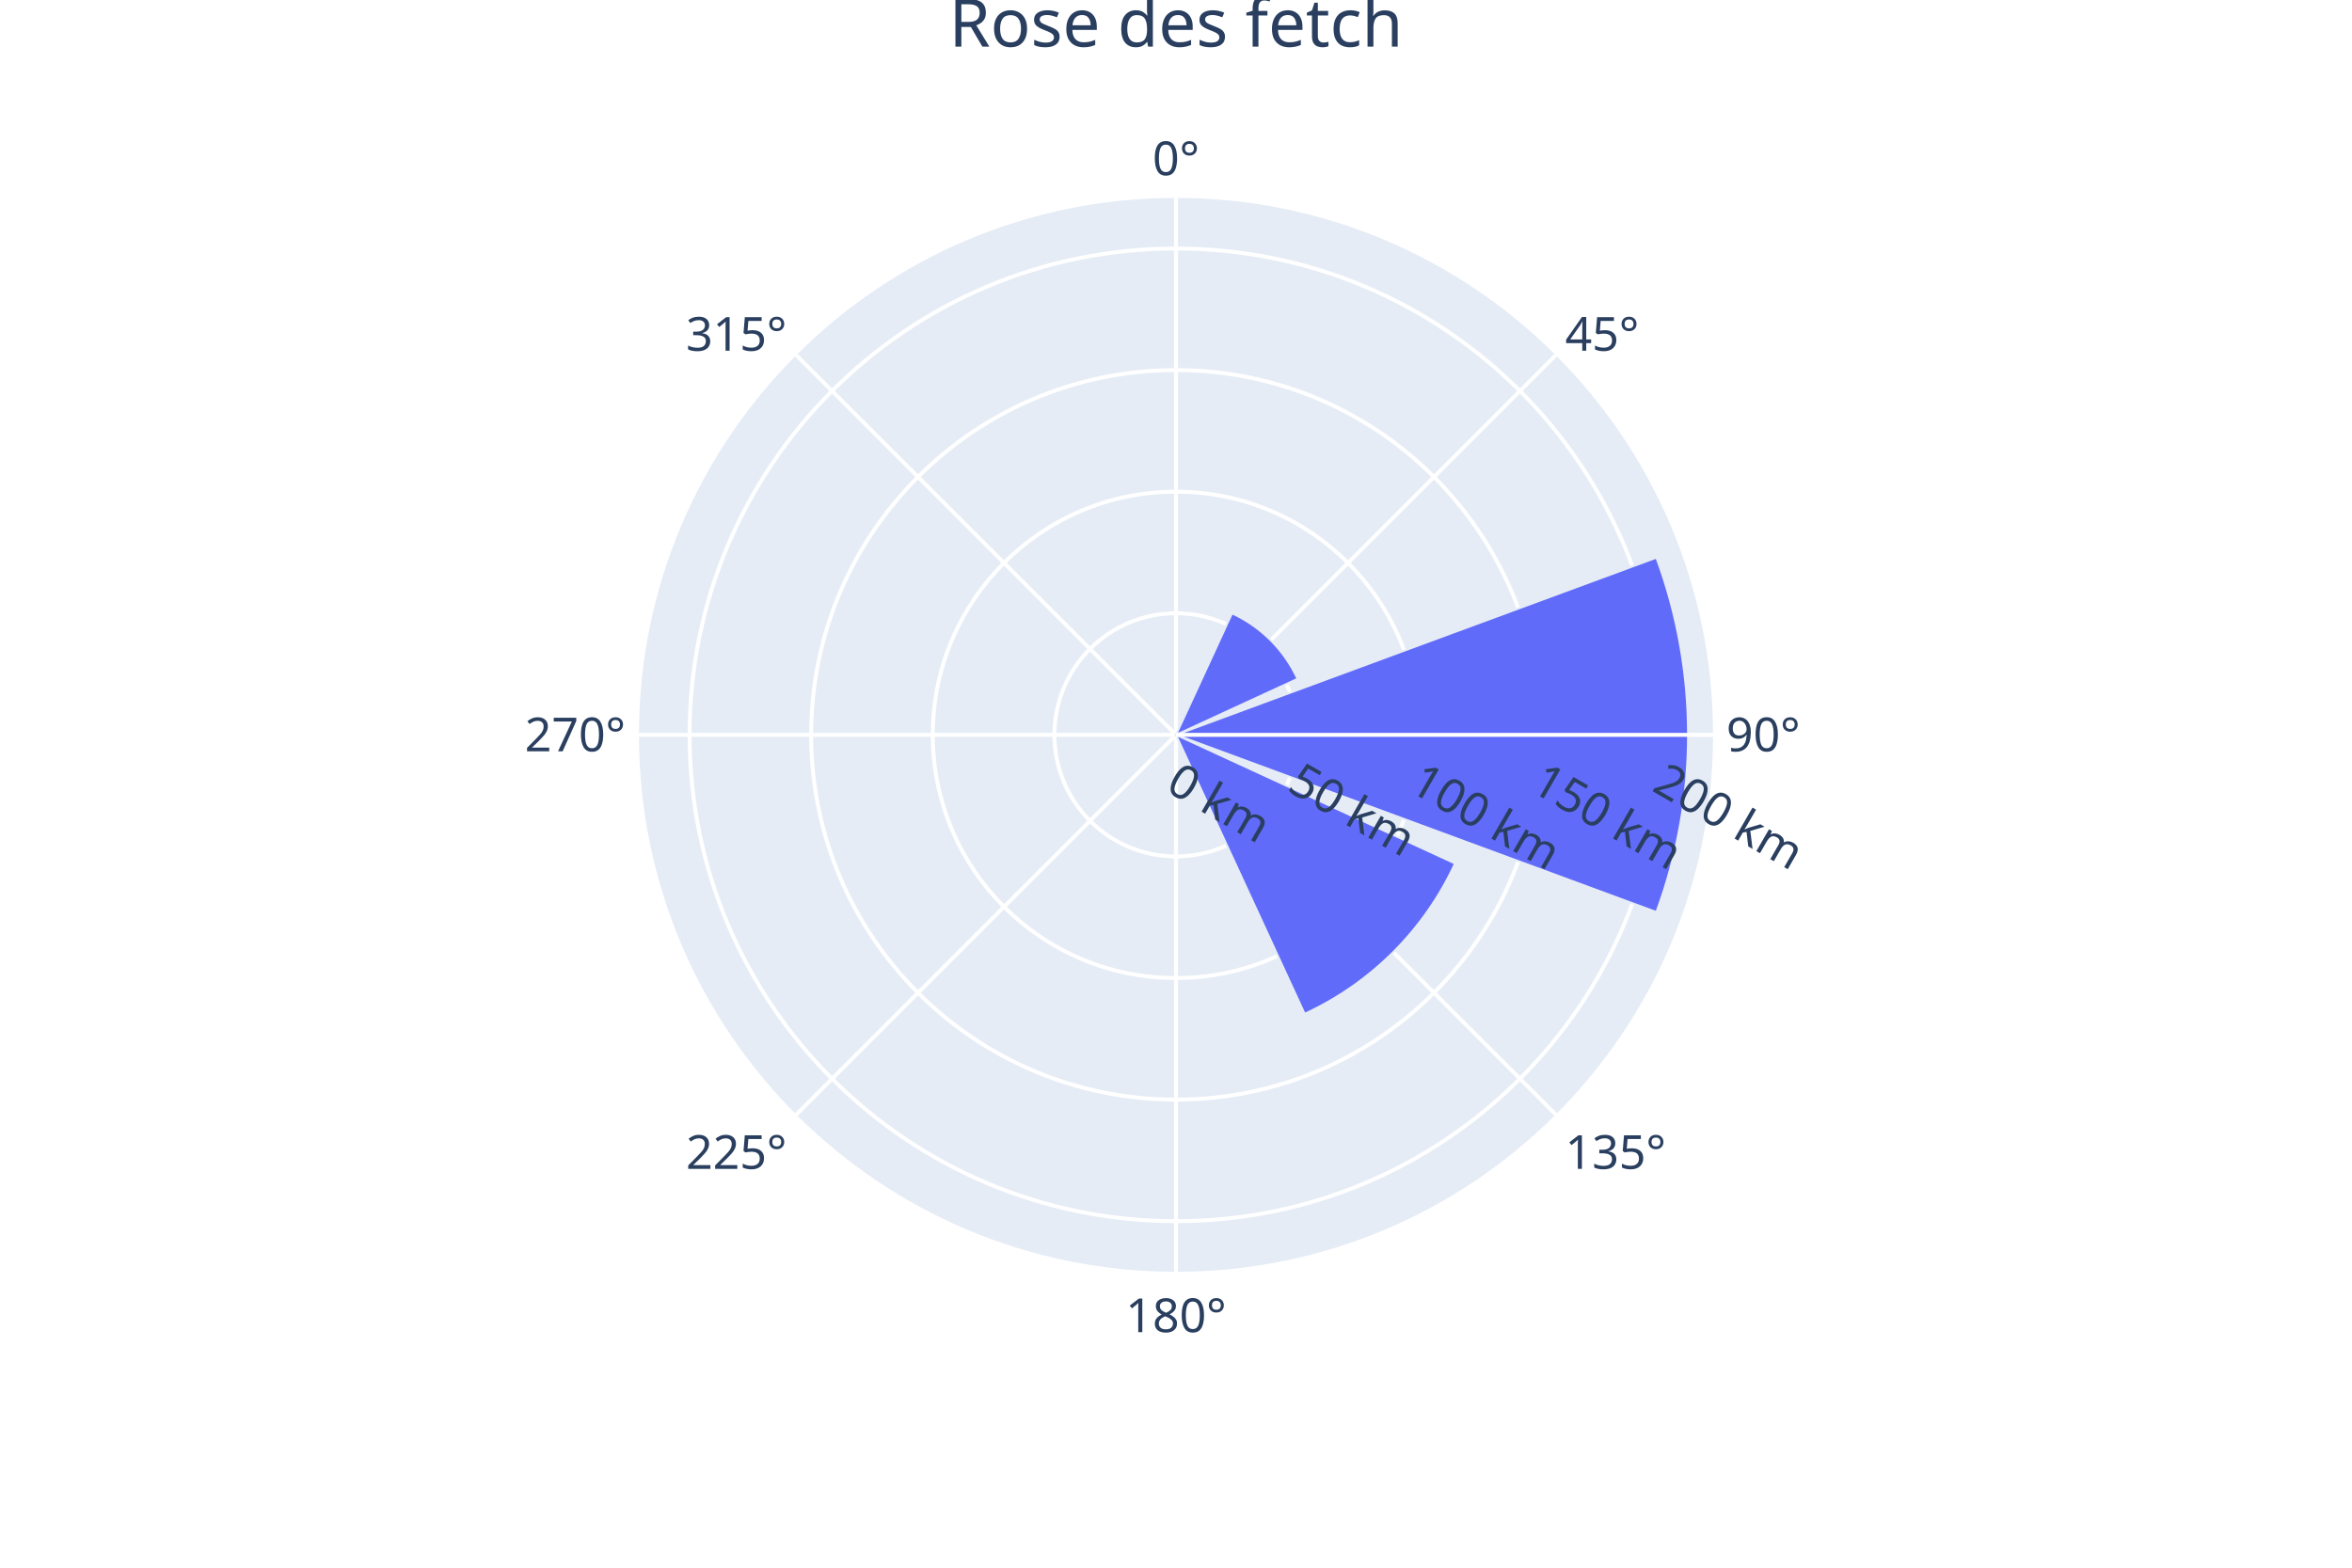
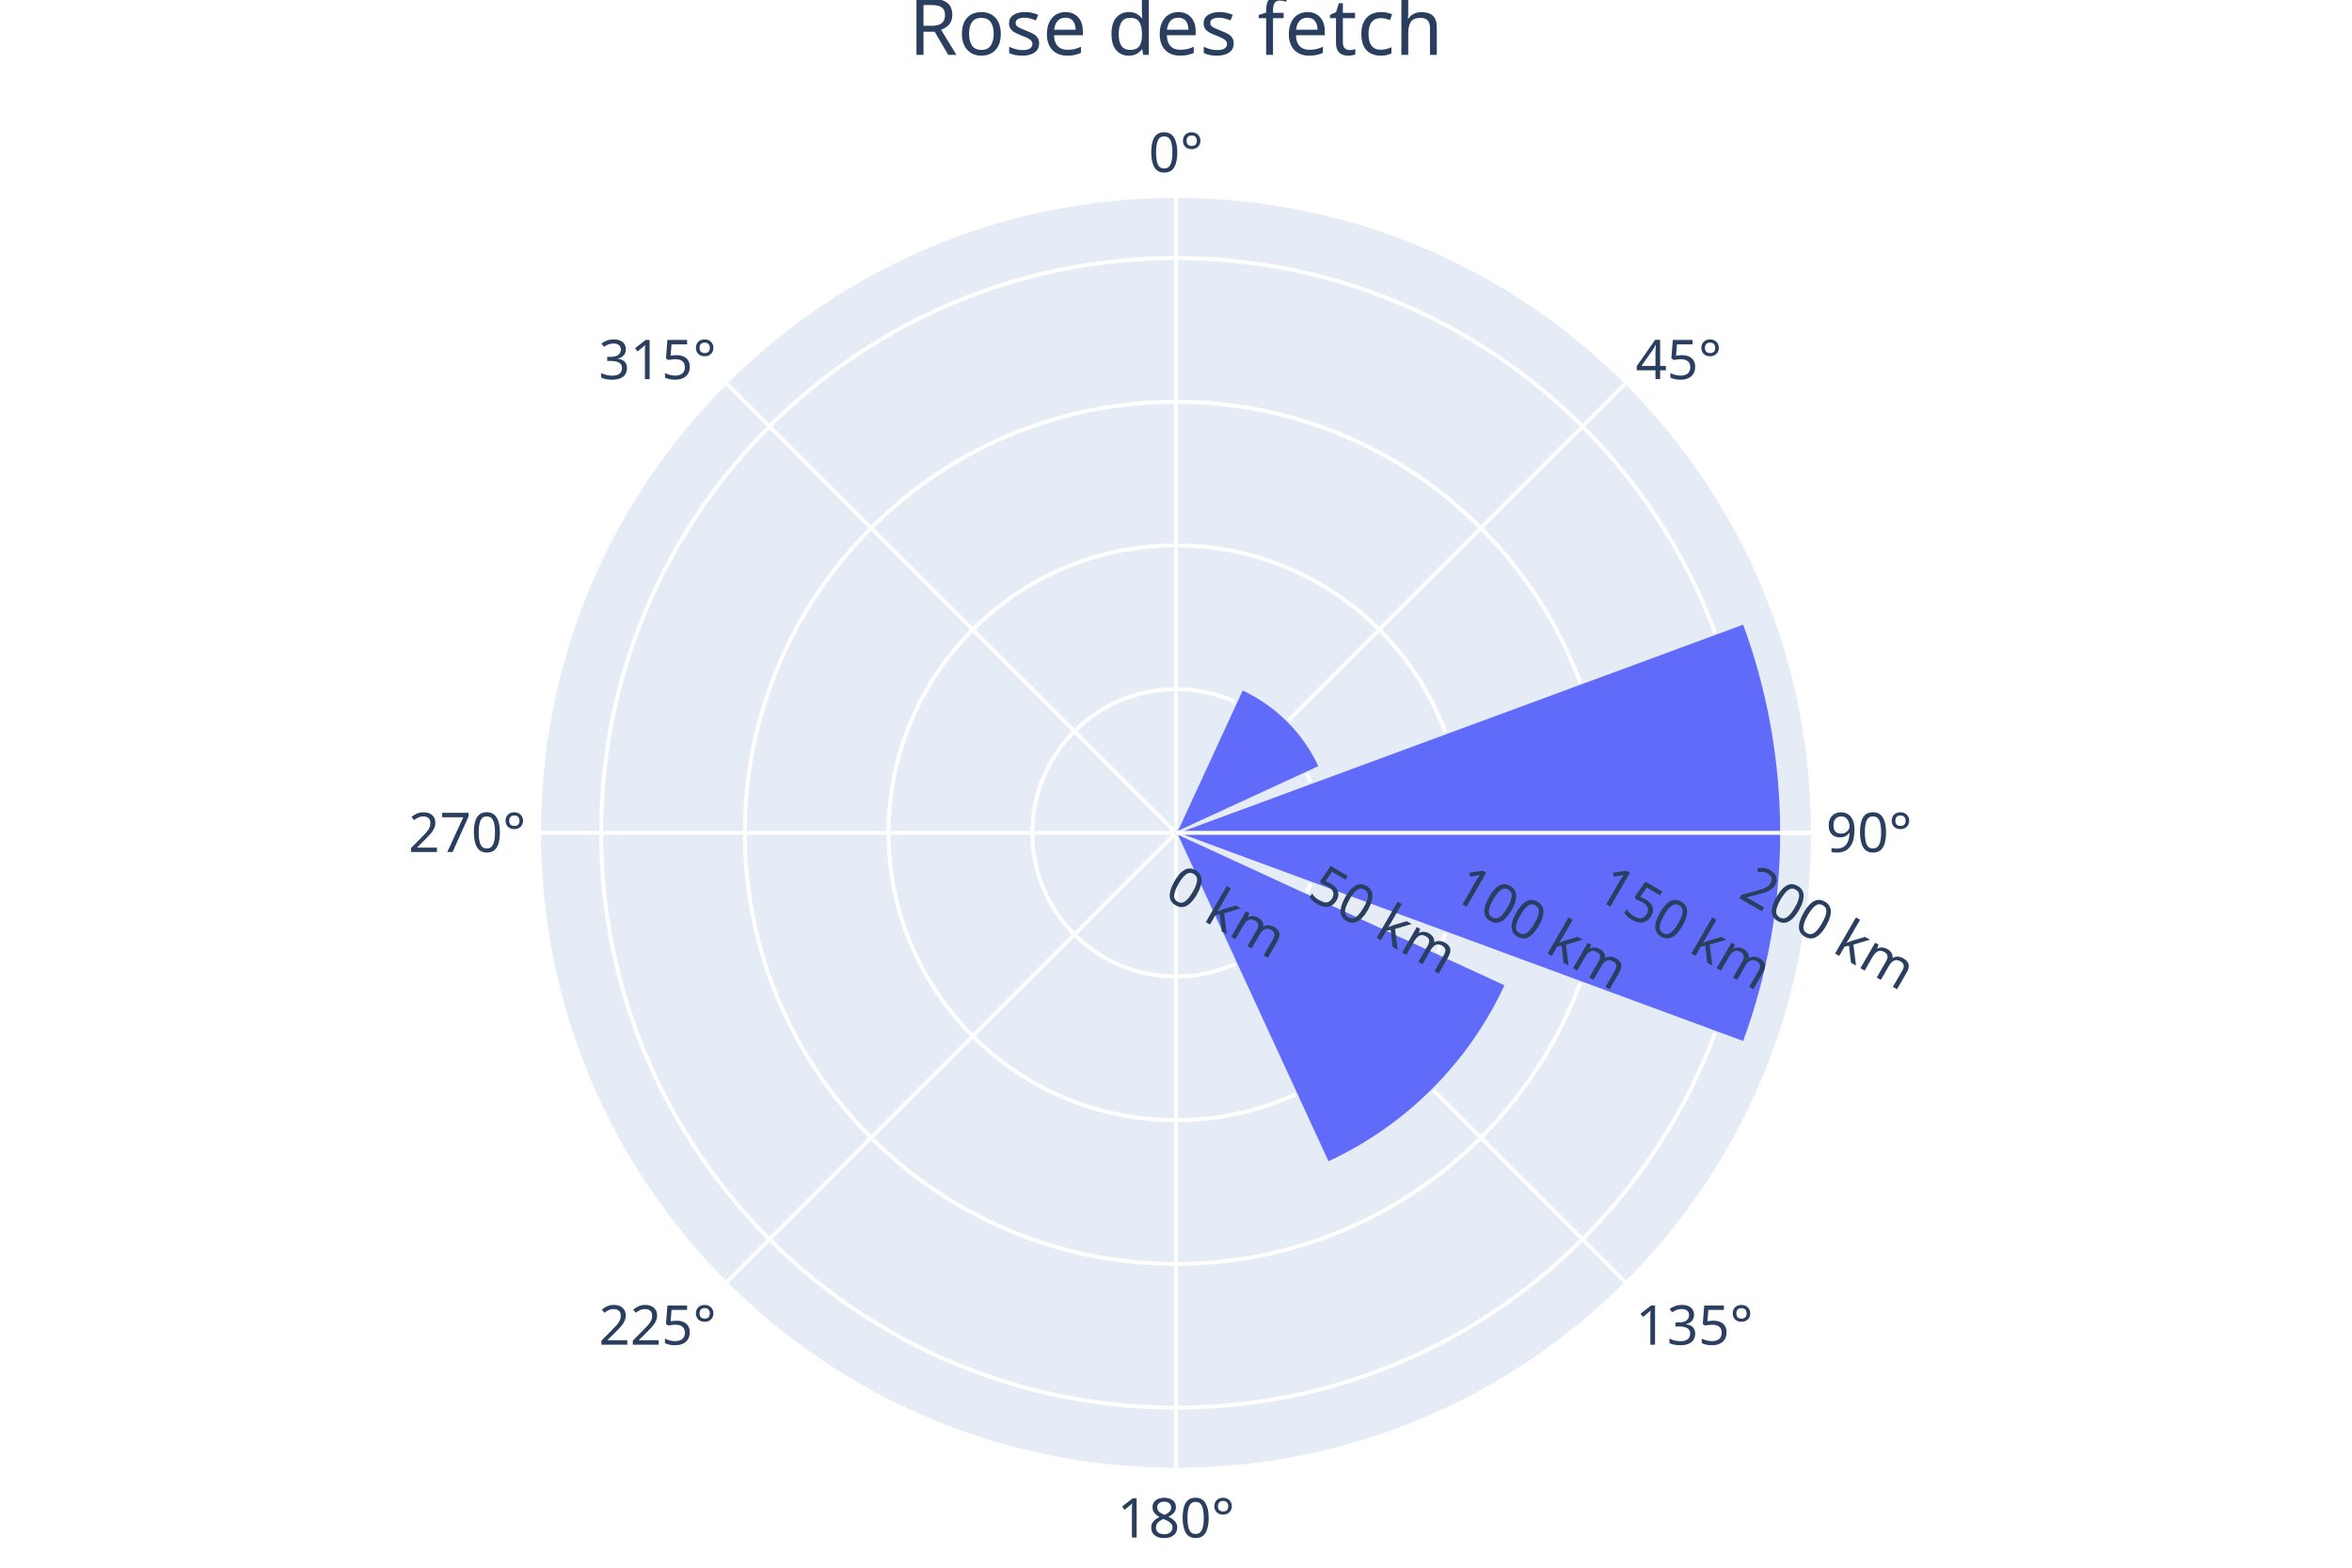
<svg xmlns="http://www.w3.org/2000/svg" class="main-svg" width="600" height="400" style="" viewBox="0 0 600 400">
  <rect x="0" y="0" width="600" height="400" style="fill: rgb(255, 255, 255); fill-opacity: 1;" />
-   <defs id="defs-f3d11e">
+   <defs id="defs-20f83f">
    <g class="clips">
-       <clipPath id="clipf3d11epolar-for-traces">
-         <path d="M137.5,0A137.5,137.5 0,1,0 -137.5,-1.6838893488276108e-14A137.5,137.5 0,1,0 137.5,3.3677786976552216e-14Z" transform="translate(137.5,137.5)" />
+       <clipPath id="clip20f83fpolar-for-traces">
+         <path d="M162.5,0A162.5,162.5 0,1,0 -162.5,-1.990051048614449e-14A162.5,162.5 0,1,0 162.5,3.980102097228898e-14Z" transform="translate(162.5,162.5)" />
      </clipPath>
    </g>
    <g class="gradients" />
    <g class="patterns" />
  </defs>
  <g class="bglayer" />
  <g class="layer-below">
    <g class="imagelayer" />
    <g class="shapelayer" />
  </g>
  <g class="cartesianlayer" />
  <g class="polarlayer">
    <g class="polar">
      <g class="polarsublayer draglayer" />
      <g class="polarsublayer plotbg">
-         <path d="M137.5,0A137.5,137.5 0,1,0 -137.5,-1.6838893488276108e-14A137.5,137.5 0,1,0 137.5,3.3677786976552216e-14Z" transform="translate(300,187.5)" style="fill: rgb(229, 236, 246); fill-opacity: 1;" />
+         <path d="M162.5,0A162.5,162.5 0,1,0 -162.5,-1.990051048614449e-14A162.5,162.5 0,1,0 162.5,3.980102097228898e-14Z" transform="translate(300,212.5)" style="fill: rgb(229, 236, 246); fill-opacity: 1;" />
      </g>
      <g class="polarsublayer backplot">
        <g class="maplayer" />
      </g>
      <g class="polarsublayer angular-grid" style="fill: none;">
-         <path class="angularaxisgrid" d="M300,187.5L300,50" style="stroke: rgb(255, 255, 255); stroke-opacity: 1; stroke-width: 1px;" />
-         <path class="angularaxisgrid" d="M300,187.5L397.227,90.273" style="stroke: rgb(255, 255, 255); stroke-opacity: 1; stroke-width: 1px;" />
-         <path class="angularaxisgrid" d="M300,187.5L437.5,187.5" style="stroke: rgb(255, 255, 255); stroke-opacity: 1; stroke-width: 1px;" />
-         <path class="angularaxisgrid" d="M300,187.5L397.227,284.727" style="stroke: rgb(255, 255, 255); stroke-opacity: 1; stroke-width: 1px;" />
-         <path class="angularaxisgrid" d="M300,187.5L300,325" style="stroke: rgb(255, 255, 255); stroke-opacity: 1; stroke-width: 1px;" />
-         <path class="angularaxisgrid" d="M300,187.5L202.773,284.727" style="stroke: rgb(255, 255, 255); stroke-opacity: 1; stroke-width: 1px;" />
-         <path class="angularaxisgrid" d="M300,187.5L162.5,187.5" style="stroke: rgb(255, 255, 255); stroke-opacity: 1; stroke-width: 1px;" />
-         <path class="angularaxisgrid" d="M300,187.5L202.773,90.273" style="stroke: rgb(255, 255, 255); stroke-opacity: 1; stroke-width: 1px;" />
+         <path class="angularaxisgrid" d="M300,212.5L300,50" style="stroke: rgb(255, 255, 255); stroke-opacity: 1; stroke-width: 1px;" />
+         <path class="angularaxisgrid" d="M300,212.5L414.905,97.595" style="stroke: rgb(255, 255, 255); stroke-opacity: 1; stroke-width: 1px;" />
+         <path class="angularaxisgrid" d="M300,212.5L462.5,212.5" style="stroke: rgb(255, 255, 255); stroke-opacity: 1; stroke-width: 1px;" />
+         <path class="angularaxisgrid" d="M300,212.5L414.905,327.405" style="stroke: rgb(255, 255, 255); stroke-opacity: 1; stroke-width: 1px;" />
+         <path class="angularaxisgrid" d="M300,212.5L300,375" style="stroke: rgb(255, 255, 255); stroke-opacity: 1; stroke-width: 1px;" />
+         <path class="angularaxisgrid" d="M300,212.5L185.095,327.405" style="stroke: rgb(255, 255, 255); stroke-opacity: 1; stroke-width: 1px;" />
+         <path class="angularaxisgrid" d="M300,212.5L137.5,212.5" style="stroke: rgb(255, 255, 255); stroke-opacity: 1; stroke-width: 1px;" />
+         <path class="angularaxisgrid" d="M300,212.5L185.095,97.595" style="stroke: rgb(255, 255, 255); stroke-opacity: 1; stroke-width: 1px;" />
      </g>
-       <g class="polarsublayer radial-grid" transform="translate(300,187.5)" style="fill: none;">
-         <path class="xgrid" d="M31.02,0A31.02,31.02 0,1,0 -31.02,-3.7988543709550895e-15A31.02,31.02 0,1,0 31.02,7.597708741910179e-15Z" style="stroke: rgb(255, 255, 255); stroke-opacity: 1; stroke-width: 1px;" />
-         <path class="xgrid" d="M62.05,0A62.05,62.05 0,1,0 -62.05,-7.598933388709326e-15A62.05,62.05 0,1,0 62.05,1.519786677741865e-14Z" style="stroke: rgb(255, 255, 255); stroke-opacity: 1; stroke-width: 1px;" />
-         <path class="xgrid" d="M93.07,0A93.07,93.07 0,1,0 -93.07,-1.1397787759664415e-14A93.07,93.07 0,1,0 93.07,2.279557551932883e-14Z" style="stroke: rgb(255, 255, 255); stroke-opacity: 1; stroke-width: 1px;" />
-         <path class="xgrid" d="M124.09,0A124.09,124.09 0,1,0 -124.09,-1.5196642130619506e-14A124.09,124.09 0,1,0 124.09,3.039328426123901e-14Z" style="stroke: rgb(255, 255, 255); stroke-opacity: 1; stroke-width: 1px;" />
+       <g class="polarsublayer radial-grid" transform="translate(300,212.5)" style="fill: none;">
+         <path class="xgrid" d="M36.66,0A36.66,36.66 0,1,0 -36.66,-4.4895551656741964e-15A36.66,36.66 0,1,0 36.66,8.979110331348393e-15Z" style="stroke: rgb(255, 255, 255); stroke-opacity: 1; stroke-width: 1px;" />
+         <path class="xgrid" d="M73.33,0A73.33,73.33 0,1,0 -73.33,-8.980334978147541e-15A73.33,73.33 0,1,0 73.33,1.7960669956295082e-14Z" style="stroke: rgb(255, 255, 255); stroke-opacity: 1; stroke-width: 1px;" />
+         <path class="xgrid" d="M109.99,0A109.99,109.99 0,1,0 -109.99,-1.3469890143821737e-14A109.99,109.99 0,1,0 109.99,2.6939780287643474e-14Z" style="stroke: rgb(255, 255, 255); stroke-opacity: 1; stroke-width: 1px;" />
+         <path class="xgrid" d="M146.65,0A146.65,146.65 0,1,0 -146.65,-1.7959445309495934e-14A146.65,146.65 0,1,0 146.65,3.591889061899187e-14Z" style="stroke: rgb(255, 255, 255); stroke-opacity: 1; stroke-width: 1px;" />
      </g>
-       <g class="polarsublayer frontplot" transform="translate(162.5,50)" clip-path="url(#clipf3d11epolar-for-traces)">
+       <g class="polarsublayer frontplot" transform="translate(137.5,50)" clip-path="url(#clip20f83fpolar-for-traces)">
        <g class="barlayer">
          <g class="trace bars" style="opacity: 1;">
            <g class="points">
              <g class="point" style="vector-effect: none; stroke-miterlimit: 2;">
-                 <path d="M137.5,137.5L168.505,123.207A34.141,34.141 0,0,0 151.793,106.495L137.5,137.5A0,0 0,0,1 137.5,137.5Z" style="opacity: 1; stroke-width: 0.5px; fill: rgb(97, 107, 250); fill-opacity: 1; stroke: rgb(229, 236, 246); stroke-opacity: 1;" />
+                 <path d="M162.5,162.5L199.142,145.608A40.348,40.348 0,0,0 179.392,125.858L162.5,162.5A0,0 0,0,1 162.5,162.5Z" style="opacity: 1; stroke-width: 0.5px; fill: rgb(97, 107, 250); fill-opacity: 1; stroke: rgb(229, 236, 246); stroke-opacity: 1;" />
              </g>
              <g class="point" style="vector-effect: none; stroke-miterlimit: 2;">
-                 <path d="M137.5,137.5L260.051,182.712A130.625,130.625 0,0,0 260.051,92.288L137.5,137.5A0,0 0,0,1 137.5,137.5Z" style="opacity: 1; stroke-width: 0.5px; fill: rgb(97, 107, 250); fill-opacity: 1; stroke: rgb(229, 236, 246); stroke-opacity: 1;" />
+                 <path d="M162.5,162.5L307.333,215.932A154.375,154.375 0,0,0 307.333,109.068L162.5,162.5A0,0 0,0,1 162.5,162.5Z" style="opacity: 1; stroke-width: 0.5px; fill: rgb(97, 107, 250); fill-opacity: 1; stroke: rgb(229, 236, 246); stroke-opacity: 1;" />
              </g>
              <g class="point" style="vector-effect: none; stroke-miterlimit: 2;">
-                 <path d="M137.5,137.5L170.316,208.683A78.383,78.383 0,0,0 208.683,170.316L137.5,137.5A0,0 0,0,1 137.5,137.5Z" style="opacity: 1; stroke-width: 0.5px; fill: rgb(97, 107, 250); fill-opacity: 1; stroke: rgb(229, 236, 246); stroke-opacity: 1;" />
+                 <path d="M162.5,162.5L201.282,246.626A92.635,92.635 0,0,0 246.626,201.282L162.5,162.5A0,0 0,0,1 162.5,162.5Z" style="opacity: 1; stroke-width: 0.5px; fill: rgb(97, 107, 250); fill-opacity: 1; stroke: rgb(229, 236, 246); stroke-opacity: 1;" />
              </g>
              <g class="point" style="vector-effect: none; stroke-miterlimit: 2;">
-                 <path d="M137.5,137.5L137.479,137.558A0.062,0.062 0,0,0 137.521,137.558L137.5,137.5A0,0 0,0,1 137.5,137.5Z" style="opacity: 1; stroke-width: 0.5px; fill: rgb(97, 107, 250); fill-opacity: 1; stroke: rgb(229, 236, 246); stroke-opacity: 1;" />
+                 <path d="M162.5,162.5L162.475,162.569A0.073,0.073 0,0,0 162.525,162.569L162.5,162.5A0,0 0,0,1 162.5,162.5Z" style="opacity: 1; stroke-width: 0.5px; fill: rgb(97, 107, 250); fill-opacity: 1; stroke: rgb(229, 236, 246); stroke-opacity: 1;" />
              </g>
              <g class="point" style="vector-effect: none; stroke-miterlimit: 2;">
-                 <path d="M137.5,137.5L137.444,137.526A0.062,0.062 0,0,0 137.474,137.556L137.5,137.5A0,0 0,0,1 137.5,137.5Z" style="opacity: 1; stroke-width: 0.5px; fill: rgb(97, 107, 250); fill-opacity: 1; stroke: rgb(229, 236, 246); stroke-opacity: 1;" />
+                 <path d="M162.5,162.5L162.433,162.531A0.073,0.073 0,0,0 162.469,162.567L162.5,162.5A0,0 0,0,1 162.5,162.5Z" style="opacity: 1; stroke-width: 0.5px; fill: rgb(97, 107, 250); fill-opacity: 1; stroke: rgb(229, 236, 246); stroke-opacity: 1;" />
              </g>
              <g class="point" style="vector-effect: none; stroke-miterlimit: 2;">
-                 <path d="M137.5,137.5L137.442,137.479A0.062,0.062 0,0,0 137.442,137.521L137.5,137.5A0,0 0,0,1 137.5,137.5Z" style="opacity: 1; stroke-width: 0.5px; fill: rgb(97, 107, 250); fill-opacity: 1; stroke: rgb(229, 236, 246); stroke-opacity: 1;" />
+                 <path d="M162.5,162.5L162.431,162.475A0.073,0.073 0,0,0 162.431,162.525L162.5,162.5A0,0 0,0,1 162.5,162.5Z" style="opacity: 1; stroke-width: 0.5px; fill: rgb(97, 107, 250); fill-opacity: 1; stroke: rgb(229, 236, 246); stroke-opacity: 1;" />
              </g>
              <g class="point" style="vector-effect: none; stroke-miterlimit: 2;">
-                 <path d="M137.5,137.5L137.474,137.444A0.062,0.062 0,0,0 137.444,137.474L137.5,137.5A0,0 0,0,1 137.5,137.5Z" style="opacity: 1; stroke-width: 0.5px; fill: rgb(97, 107, 250); fill-opacity: 1; stroke: rgb(229, 236, 246); stroke-opacity: 1;" />
+                 <path d="M162.5,162.5L162.469,162.433A0.073,0.073 0,0,0 162.433,162.469L162.5,162.5A0,0 0,0,1 162.5,162.5Z" style="opacity: 1; stroke-width: 0.5px; fill: rgb(97, 107, 250); fill-opacity: 1; stroke: rgb(229, 236, 246); stroke-opacity: 1;" />
              </g>
              <g class="point" style="vector-effect: none; stroke-miterlimit: 2;">
-                 <path d="M137.5,137.5L137.521,137.442A0.062,0.062 0,0,0 137.479,137.442L137.5,137.5A0,0 0,0,1 137.5,137.5Z" style="opacity: 1; stroke-width: 0.5px; fill: rgb(97, 107, 250); fill-opacity: 1; stroke: rgb(229, 236, 246); stroke-opacity: 1;" />
+                 <path d="M162.5,162.5L162.525,162.431A0.073,0.073 0,0,0 162.475,162.431L162.5,162.5A0,0 0,0,1 162.5,162.5Z" style="opacity: 1; stroke-width: 0.5px; fill: rgb(97, 107, 250); fill-opacity: 1; stroke: rgb(229, 236, 246); stroke-opacity: 1;" />
              </g>
            </g>
          </g>
        </g>
        <g class="scatterlayer" />
      </g>
      <g class="polarsublayer angular-line">
-         <path d="M137.5,0A137.5,137.5 0,1,0 -137.5,-1.6838893488276108e-14A137.5,137.5 0,1,0 137.5,3.3677786976552216e-14Z" transform="translate(300,187.5)" stroke-width="1" style="fill: none; stroke: rgb(255, 255, 255); stroke-opacity: 1;" />
+         <path d="M162.5,0A162.5,162.5 0,1,0 -162.5,-1.990051048614449e-14A162.5,162.5 0,1,0 162.5,3.980102097228898e-14Z" transform="translate(300,212.5)" stroke-width="1" style="fill: none; stroke: rgb(255, 255, 255); stroke-opacity: 1;" />
      </g>
      <g class="polarsublayer radial-line">
-         <line x1="0" y1="0" x2="137.5" y2="0" transform="translate(300,187.5)" stroke-width="1" style="fill: none; stroke: rgb(255, 255, 255); stroke-opacity: 1;" />
+         <line x1="0" y1="0" x2="162.5" y2="0" transform="translate(300,212.5)" stroke-width="1" style="fill: none; stroke: rgb(255, 255, 255); stroke-opacity: 1;" />
      </g>
      <g class="polarsublayer angular-axis">
        <g class="angularaxistick">
-           <text text-anchor="middle" x="1.7757378587636624e-16" y="-5.3" transform="translate(300,50)" style="font-family: 'Playfair Display'; font-size: 12px; fill: rgb(42, 63, 95); fill-opacity: 1; white-space: pre;">0°</text>
+           <text text-anchor="middle" x="2.020667218593133e-16" y="-6.1" transform="translate(300,50)" style="font-family: 'Playfair Display'; font-size: 14px; fill: rgb(42, 63, 95); fill-opacity: 1; white-space: pre;">0°</text>
        </g>
        <g class="angularaxistick">
-           <text text-anchor="start" x="2.051" y="-0.778" transform="translate(397.2272,90.27282)" style="font-family: 'Playfair Display'; font-size: 12px; fill: rgb(42, 63, 95); fill-opacity: 1; white-space: pre;">45°</text>
+           <text text-anchor="start" x="2.333" y="-0.849" transform="translate(414.9049,97.59515)" style="font-family: 'Playfair Display'; font-size: 14px; fill: rgb(42, 63, 95); fill-opacity: 1; white-space: pre;">45°</text>
        </g>
        <g class="angularaxistick">
-           <text text-anchor="start" x="2.9" y="4.2" transform="translate(437.5,187.5)" style="font-family: 'Playfair Display'; font-size: 12px; fill: rgb(42, 63, 95); fill-opacity: 1; white-space: pre;">90°</text>
+           <text text-anchor="start" x="3.3" y="4.9" transform="translate(462.5,212.5)" style="font-family: 'Playfair Display'; font-size: 14px; fill: rgb(42, 63, 95); fill-opacity: 1; white-space: pre;">90°</text>
        </g>
        <g class="angularaxistick">
-           <text text-anchor="start" x="2.051" y="13.506" transform="translate(397.2272,284.7272)" style="font-family: 'Playfair Display'; font-size: 12px; fill: rgb(42, 63, 95); fill-opacity: 1; white-space: pre;">135°</text>
+           <text text-anchor="start" x="2.333" y="15.698" transform="translate(414.9049,327.4049)" style="font-family: 'Playfair Display'; font-size: 14px; fill: rgb(42, 63, 95); fill-opacity: 1; white-space: pre;">135°</text>
        </g>
        <g class="angularaxistick">
-           <text text-anchor="middle" x="1.7757378587636624e-16" y="14.9" transform="translate(300,325)" style="font-family: 'Playfair Display'; font-size: 12px; fill: rgb(42, 63, 95); fill-opacity: 1; white-space: pre;">180°</text>
+           <text text-anchor="middle" x="2.020667218593133e-16" y="17.3" transform="translate(300,375)" style="font-family: 'Playfair Display'; font-size: 14px; fill: rgb(42, 63, 95); fill-opacity: 1; white-space: pre;">180°</text>
        </g>
        <g class="angularaxistick">
-           <text text-anchor="end" x="-2.051" y="13.506" transform="translate(202.7728,284.7272)" style="font-family: 'Playfair Display'; font-size: 12px; fill: rgb(42, 63, 95); fill-opacity: 1; white-space: pre;">225°</text>
+           <text text-anchor="end" x="-2.333" y="15.698" transform="translate(185.0951,327.4049)" style="font-family: 'Playfair Display'; font-size: 14px; fill: rgb(42, 63, 95); fill-opacity: 1; white-space: pre;">225°</text>
        </g>
        <g class="angularaxistick">
-           <text text-anchor="end" x="-2.9" y="4.2" transform="translate(162.5,187.5)" style="font-family: 'Playfair Display'; font-size: 12px; fill: rgb(42, 63, 95); fill-opacity: 1; white-space: pre;">270°</text>
+           <text text-anchor="end" x="-3.3" y="4.9" transform="translate(137.5,212.5)" style="font-family: 'Playfair Display'; font-size: 14px; fill: rgb(42, 63, 95); fill-opacity: 1; white-space: pre;">270°</text>
        </g>
        <g class="angularaxistick">
-           <text text-anchor="end" x="-2.051" y="-0.778" transform="translate(202.7728,90.27282)" style="font-family: 'Playfair Display'; font-size: 12px; fill: rgb(42, 63, 95); fill-opacity: 1; white-space: pre;">315°</text>
+           <text text-anchor="end" x="-2.333" y="-0.849" transform="translate(185.0951,97.59515)" style="font-family: 'Playfair Display'; font-size: 14px; fill: rgb(42, 63, 95); fill-opacity: 1; white-space: pre;">315°</text>
        </g>
      </g>
-       <g class="polarsublayer radial-axis" transform="translate(300,187.5)">
+       <g class="polarsublayer radial-axis" transform="translate(300,212.5)">
        <g class="xtick">
-           <text text-anchor="start" x="0" y="14.9" transform=" rotate(30,0,8.9)" style="font-family: 'Playfair Display'; font-size: 12px; fill: rgb(42, 63, 95); fill-opacity: 1; white-space: pre;">0 km</text>
+           <text text-anchor="start" x="0" y="17.3" transform=" rotate(30,0,10.3)" style="font-family: 'Playfair Display'; font-size: 14px; fill: rgb(42, 63, 95); fill-opacity: 1; white-space: pre;">0 km</text>
        </g>
        <g class="xtick">
-           <text text-anchor="start" x="0" y="14.9" transform="translate(31.02,0) rotate(30,0,8.9)" style="font-family: 'Playfair Display'; font-size: 12px; fill: rgb(42, 63, 95); fill-opacity: 1; white-space: pre;">50 km</text>
+           <text text-anchor="start" x="0" y="17.3" transform="translate(36.66,0) rotate(30,0,10.3)" style="font-family: 'Playfair Display'; font-size: 14px; fill: rgb(42, 63, 95); fill-opacity: 1; white-space: pre;">50 km</text>
        </g>
        <g class="xtick">
-           <text text-anchor="start" x="0" y="14.9" transform="translate(62.05,0) rotate(30,0,8.9)" style="font-family: 'Playfair Display'; font-size: 12px; fill: rgb(42, 63, 95); fill-opacity: 1; white-space: pre;">100 km</text>
+           <text text-anchor="start" x="0" y="17.3" transform="translate(73.33,0) rotate(30,0,10.3)" style="font-family: 'Playfair Display'; font-size: 14px; fill: rgb(42, 63, 95); fill-opacity: 1; white-space: pre;">100 km</text>
        </g>
        <g class="xtick">
-           <text text-anchor="start" x="0" y="14.9" transform="translate(93.07,0) rotate(30,0,8.9)" style="font-family: 'Playfair Display'; font-size: 12px; fill: rgb(42, 63, 95); fill-opacity: 1; white-space: pre;">150 km</text>
+           <text text-anchor="start" x="0" y="17.3" transform="translate(109.99,0) rotate(30,0,10.3)" style="font-family: 'Playfair Display'; font-size: 14px; fill: rgb(42, 63, 95); fill-opacity: 1; white-space: pre;">150 km</text>
        </g>
        <g class="xtick">
-           <text text-anchor="start" x="0" y="14.9" transform="translate(124.09,0) rotate(30,0,8.9)" style="font-family: 'Playfair Display'; font-size: 12px; fill: rgb(42, 63, 95); fill-opacity: 1; white-space: pre;">200 km</text>
+           <text text-anchor="start" x="0" y="17.3" transform="translate(146.65,0) rotate(30,0,10.3)" style="font-family: 'Playfair Display'; font-size: 14px; fill: rgb(42, 63, 95); fill-opacity: 1; white-space: pre;">200 km</text>
        </g>
      </g>
    </g>
  </g>
  <g class="smithlayer" />
  <g class="ternarylayer" />
  <g class="geolayer" />
  <g class="funnelarealayer" />
  <g class="pielayer" />
  <g class="iciclelayer" />
  <g class="treemaplayer" />
  <g class="sunburstlayer" />
  <g class="glimages" />
-   <defs id="topdefs-f3d11e">
+   <defs id="topdefs-20f83f">
    <g class="clips" />
  </defs>
  <g class="layer-above">
    <g class="imagelayer" />
    <g class="shapelayer" />
  </g>
  <g class="infolayer">
    <g class="g-gtitle">
-       <text class="gtitle" x="300" y="0" text-anchor="middle" dy="0.7em" style="opacity: 1; font-family: 'Playfair Display'; font-size: 17px; fill: rgb(42, 63, 95); fill-opacity: 1; white-space: pre;">Rose des fetch</text>
+       <text class="gtitle" x="300" y="0" text-anchor="middle" dy="0.7em" style="opacity: 1; font-family: 'Playfair Display'; font-size: 20px; fill: rgb(42, 63, 95); fill-opacity: 1; white-space: pre;">Rose des fetch</text>
    </g>
    <g class="g-polartitle" />
  </g>
</svg>
